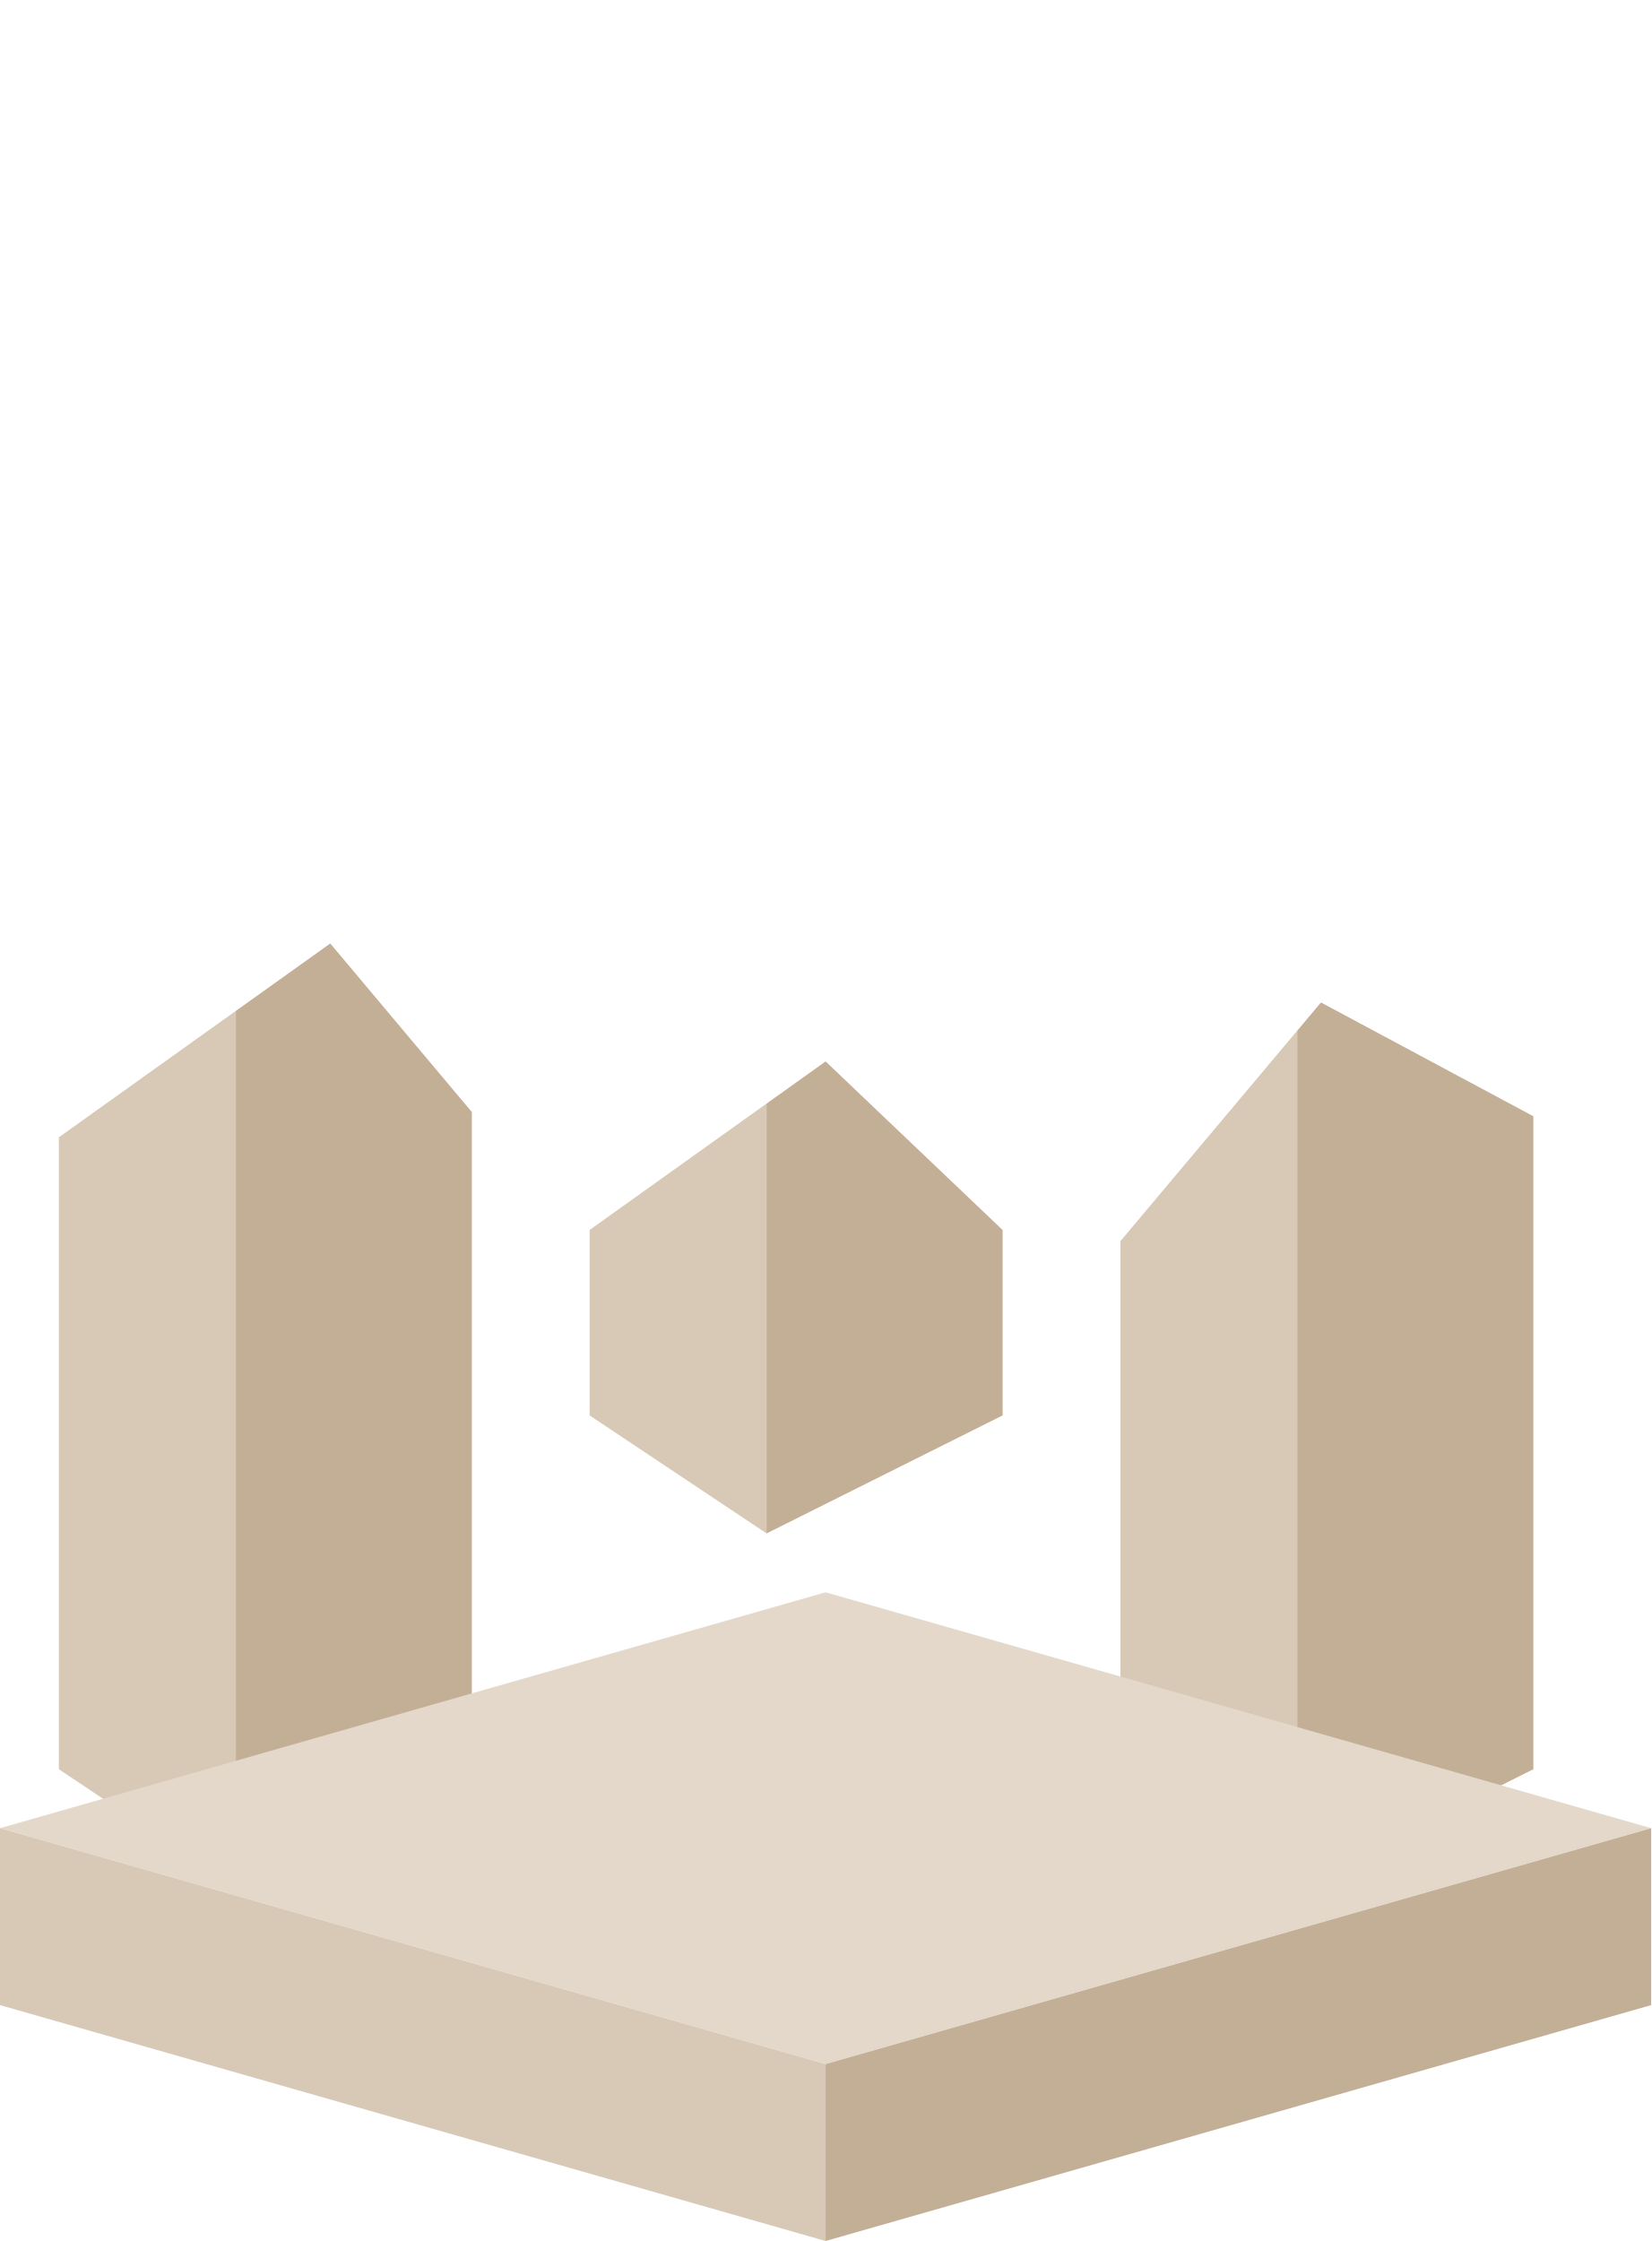
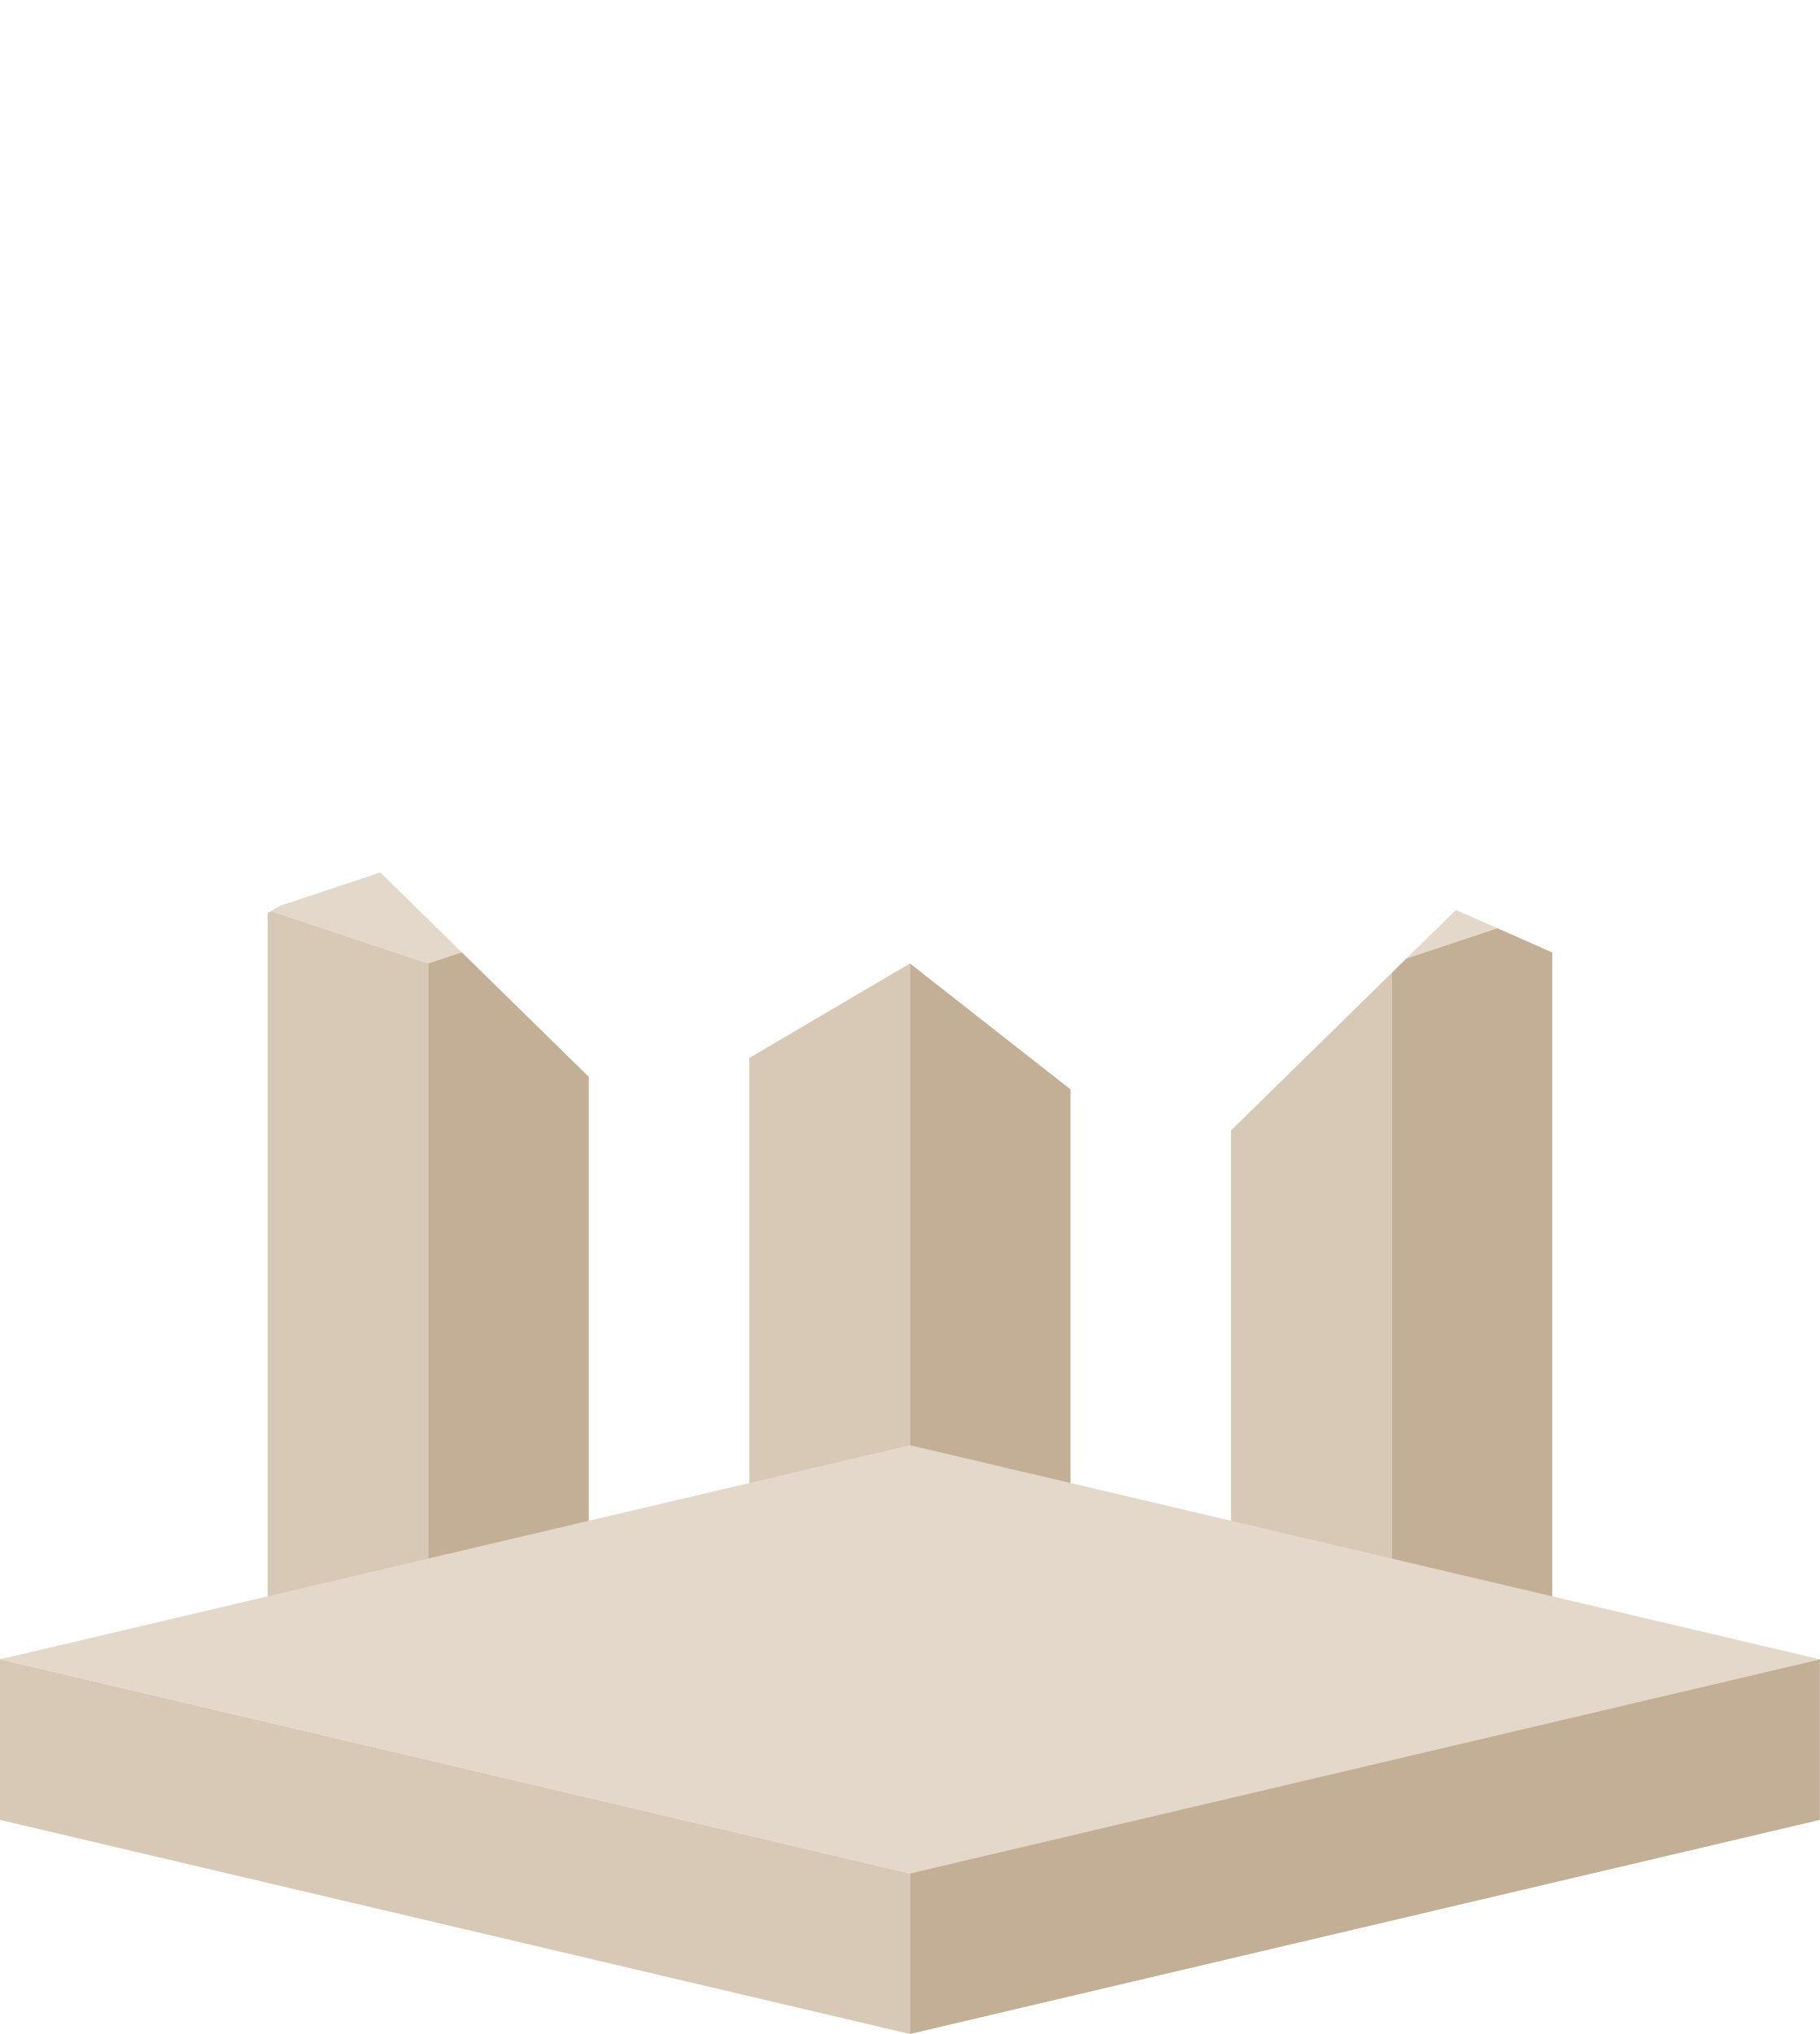
- <svg xmlns="http://www.w3.org/2000/svg" width="28" height="38" viewBox="0 0 28 38">
+ <svg xmlns="http://www.w3.org/2000/svg" width="34" height="38" viewBox="0 0 34 38">
  <defs>
    <clipPath id="prelom">
-       <polygon points="0,20 5.6,16 9.8,21 14.0,18 18.2,22 22.4,17 28,20 28,38 0,38" />
+       <polygon points="0,20 6.8,16 11.9,21 17.0,18 22.1,22 27.2,17 34,20 34,38 0,38" />
    </clipPath>
  </defs>
  <g clip-path="url(#prelom)">
-     <path fill="#e4d8ca" d="M1 12Q1 8 5 8L8 10V30L4 32 1 30Z" />
-     <path fill="#d8c9b6" d="M1 12Q1 8 4 9V32L1 30Z" />
-     <path fill="#c3ae96" d="M4 9Q8 9 8 13V30L4 32Z" />
-     <path fill="#e4d8ca" d="M10 6Q10 2 14 2L17 4V24L13 26 10 24Z" />
-     <path fill="#d8c9b6" d="M10 6Q10 2 13 3V26L10 24Z" />
-     <path fill="#c3ae96" d="M13 3Q17 3 17 7V24L13 26Z" />
-     <path fill="#e4d8ca" d="M19 12Q19 8 23 8L26 10V30L22 32 19 30Z" />
-     <path fill="#d8c9b6" d="M19 12Q19 8 22 9V32L19 30Z" />
-     <path fill="#c3ae96" d="M22 9Q26 9 26 13V30L22 32Z" />
-     <path fill="#e4d8ca" d="M0 31 14 27 28 31 14 35Z" />
-     <path fill="#d8c9b6" d="M0 31 14 35V38L0 34Z" />
-     <path fill="#c3ae96" d="M14 35 28 31V34L14 38Z" />
+     <path fill="#e4d8ca" d="M2 12 17 2 32 12 17 15Z" />
+     <path fill="#d8c9b6" d="M2 12 17 15V18L2 15Z" />
+     <path fill="#c3ae96" d="M17 15 32 12V15L17 18Z" />
+     <path fill="#e4d8ca" d="M5 17l3-1 3 1-3 1Z" />
+     <path fill="#d8c9b6" d="M5 17l3 1v13l-3-1Z" />
+     <path fill="#c3ae96" d="M8 18l3-1v13l-3 1Z" />
+     <path fill="#e4d8ca" d="M14 17l3-1 3 1-3 1Z" />
+     <path fill="#d8c9b6" d="M14 17l3 1v13l-3-1Z" />
+     <path fill="#c3ae96" d="M17 18l3-1v13l-3 1Z" />
+     <path fill="#e4d8ca" d="M23 17l3-1 3 1-3 1Z" />
+     <path fill="#d8c9b6" d="M23 17l3 1v13l-3-1Z" />
+     <path fill="#c3ae96" d="M26 18l3-1v13l-3 1Z" />
+     <path fill="#e4d8ca" d="M0 31 17 27 34 31 17 35Z" />
+     <path fill="#d8c9b6" d="M0 31 17 35V38L0 34Z" />
+     <path fill="#c3ae96" d="M17 35 34 31V34L17 38Z" />
  </g>
</svg>
